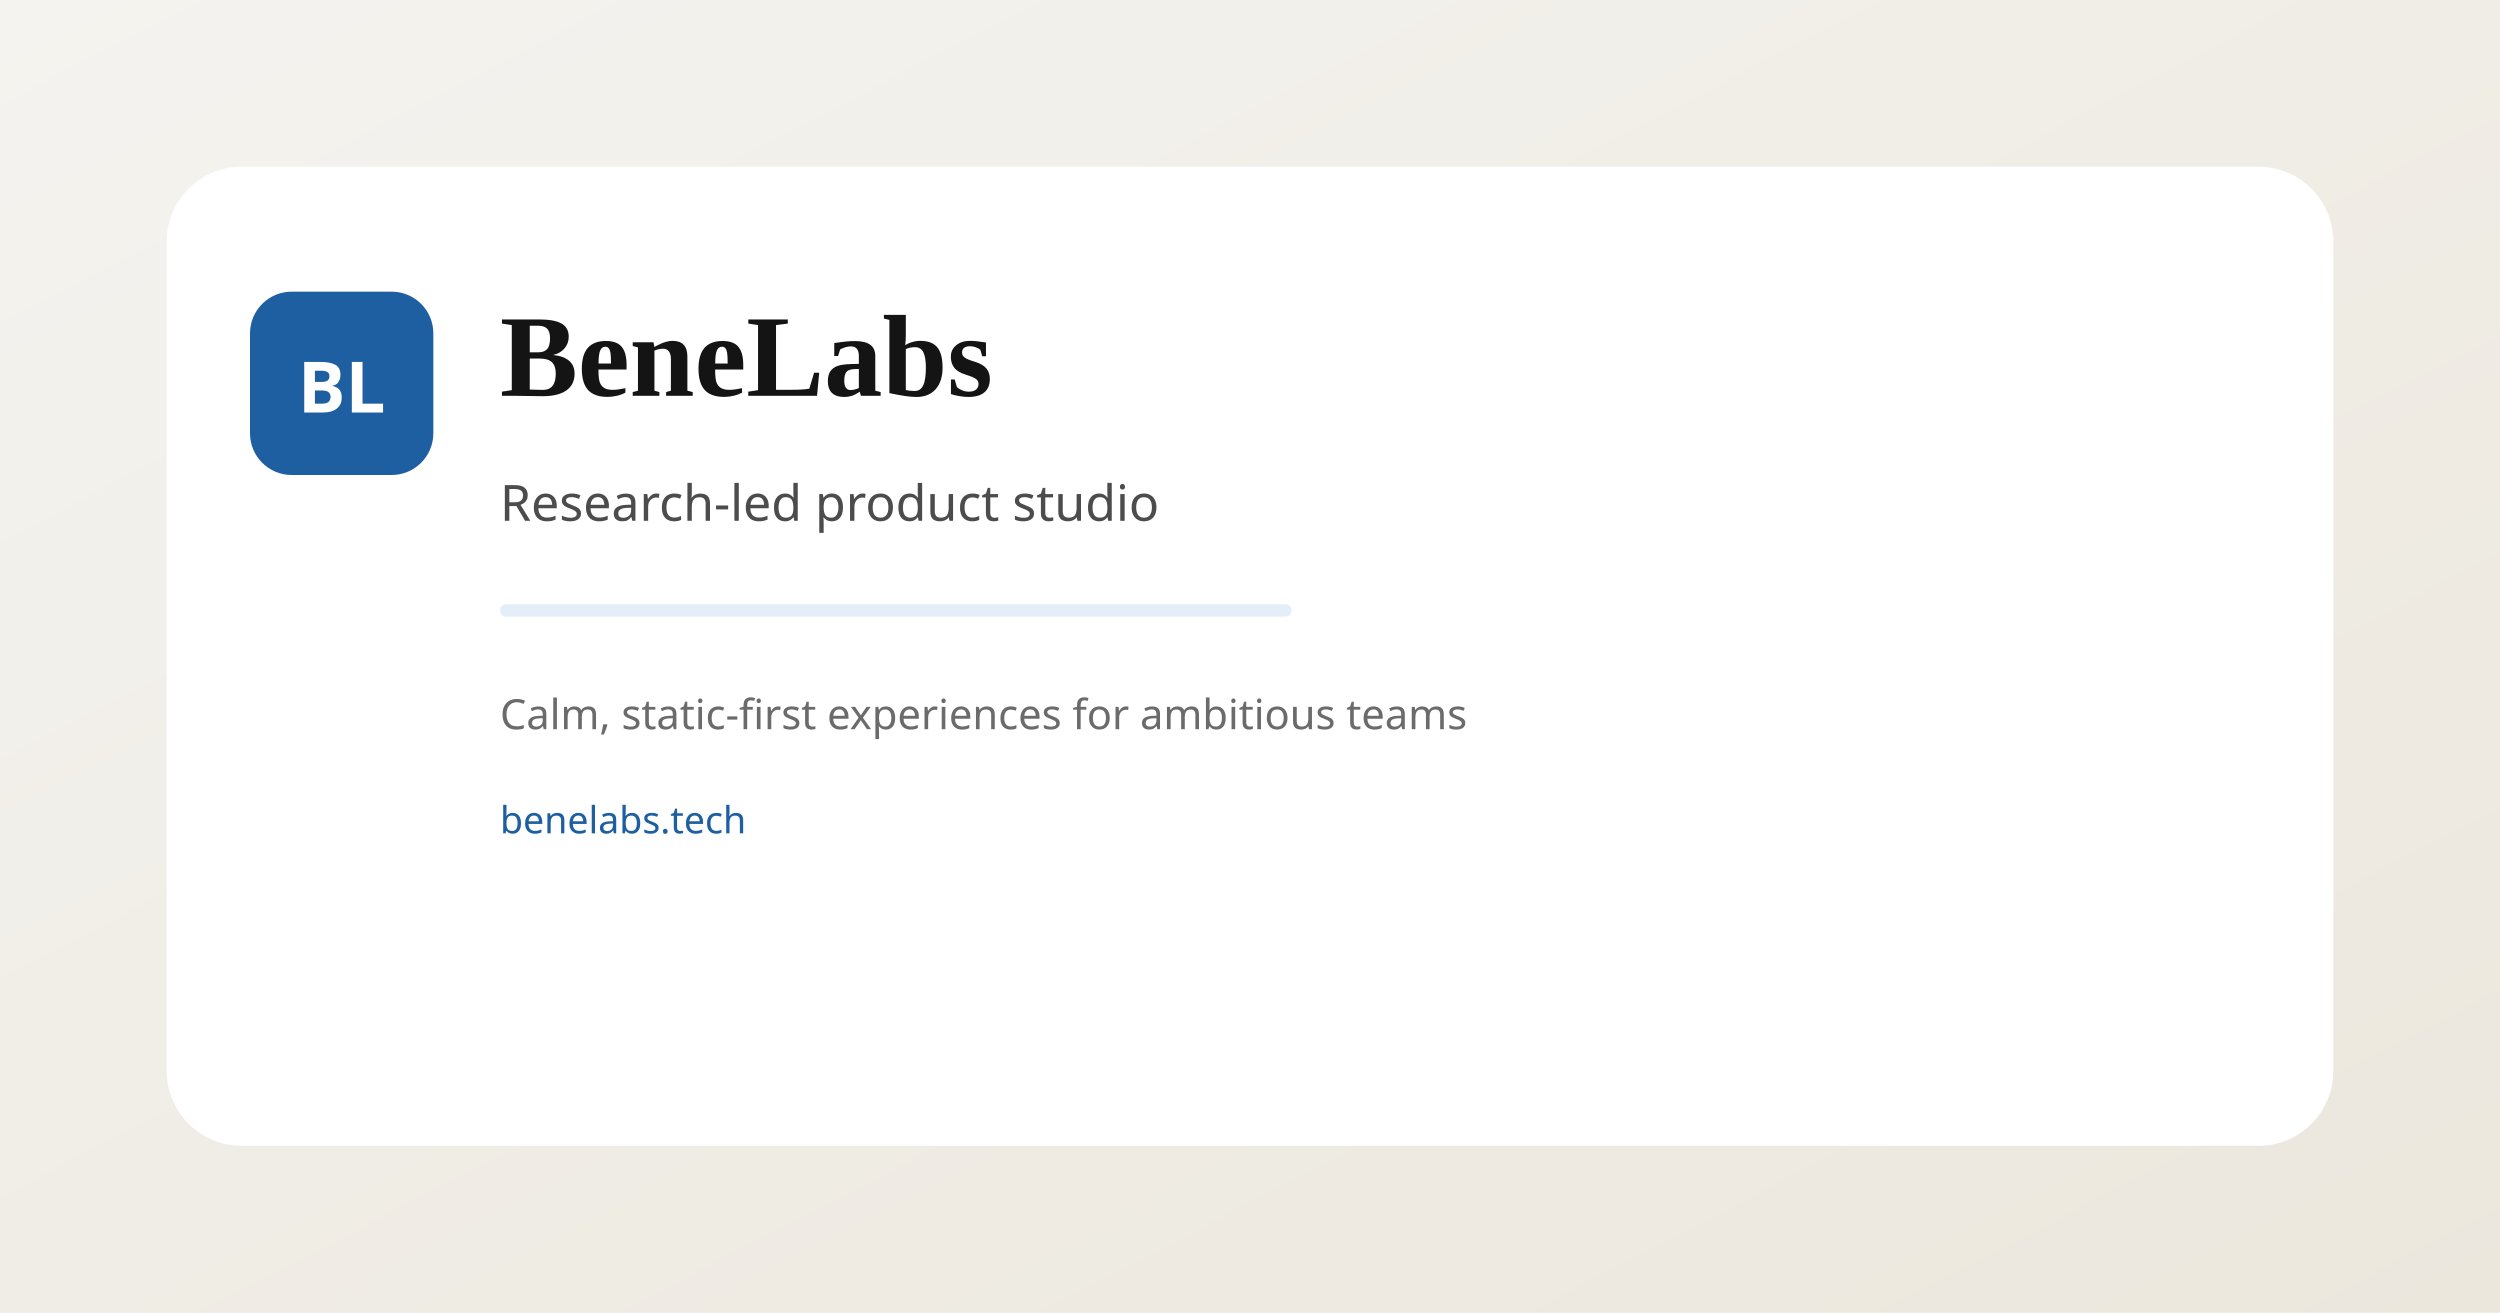
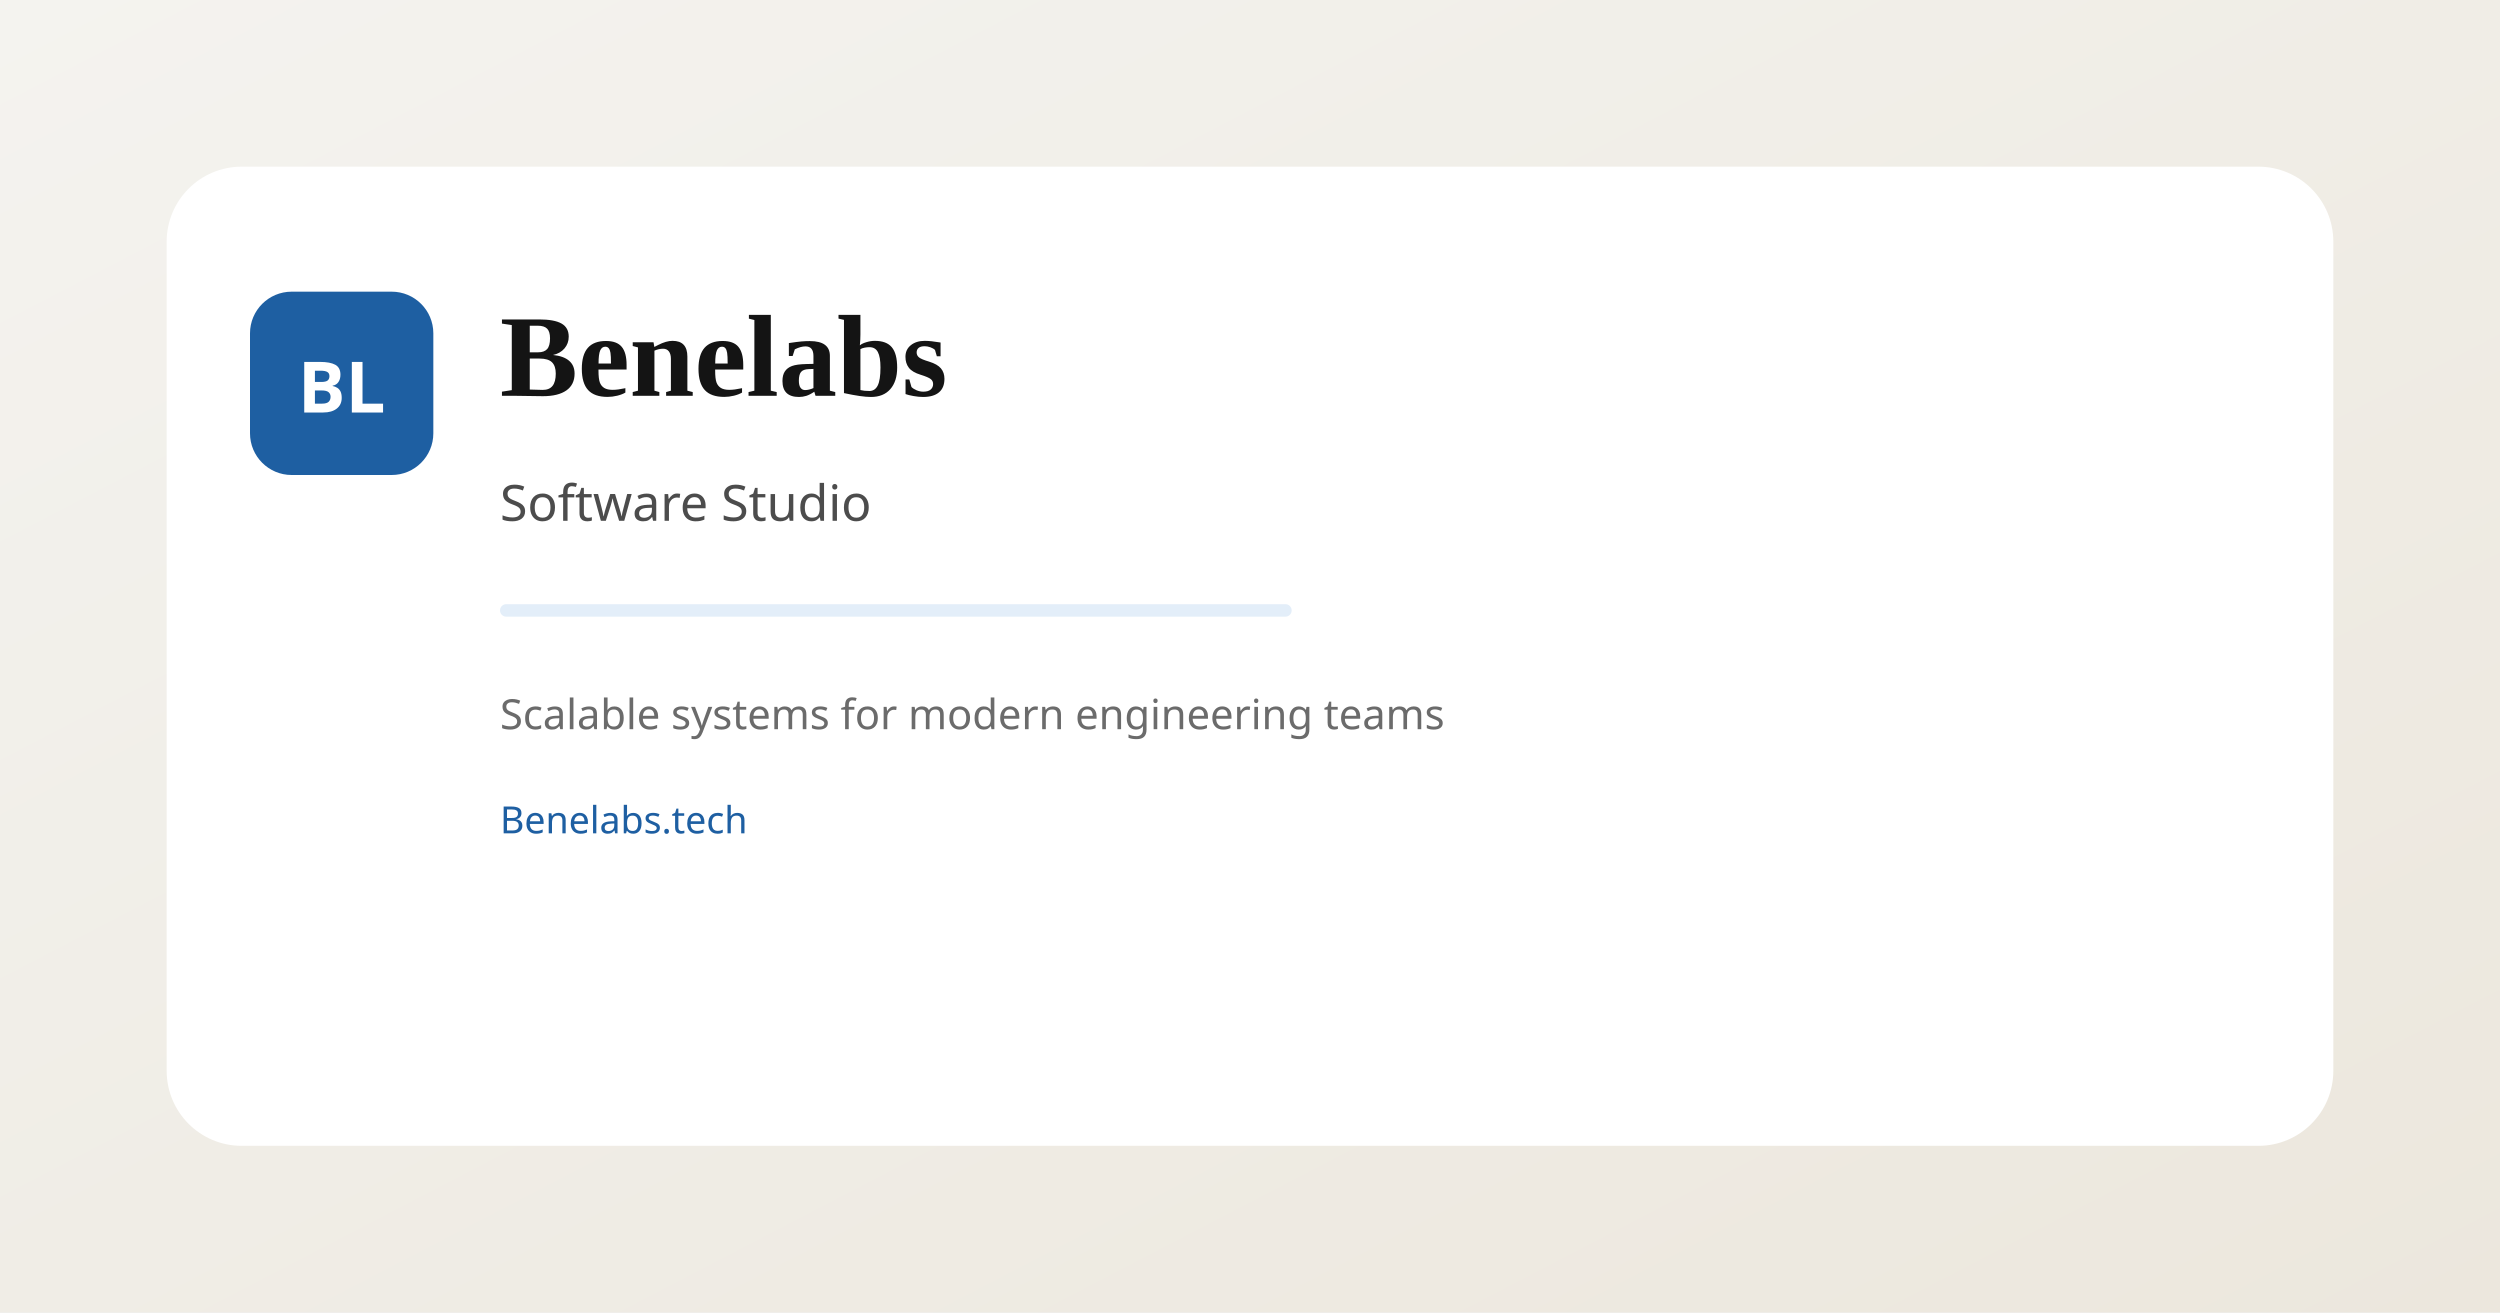
<svg xmlns="http://www.w3.org/2000/svg" width="1200" height="630" viewBox="0 0 1200 630">
  <defs>
    <linearGradient id="grain" x1="0" x2="1" y1="0" y2="1">
      <stop offset="0%" stop-color="#f4f3ef" />
      <stop offset="100%" stop-color="#ece7dd" />
    </linearGradient>
  </defs>
  <rect width="1200" height="630" fill="url(#grain)" />
  <rect x="80" y="80" width="1040" height="470" rx="36" fill="#ffffff" />
  <rect x="120" y="140" width="88" height="88" rx="20" fill="#1e5fa2" />
  <text x="164" y="198" text-anchor="middle" font-family="IBM Plex Sans, sans-serif" font-size="34" font-weight="700" fill="#ffffff">
    BL
  </text>
  <text x="240" y="190" font-family="Source Serif 4, Georgia, serif" font-size="56" font-weight="600" fill="#141414">
-     BeneLabs
+     Benelabs
  </text>
  <text x="240" y="250" font-family="IBM Plex Sans, sans-serif" font-size="24" fill="#4c4c4c">
-     Research-led product studio
+   Software Studio
  </text>
  <rect x="240" y="290" width="380" height="6" rx="3" fill="#e3eef9" />
  <text x="240" y="350" font-family="IBM Plex Sans, sans-serif" font-size="20" fill="#6b6b6b">
-     Calm, static-first experiences for ambitious teams
+     Scalable systems for modern engineering teams
  </text>
  <text x="240" y="400" font-family="IBM Plex Sans, sans-serif" font-size="18" fill="#1e5fa2">
-     benelabs.tech
+     Benelabs.tech
  </text>
</svg>
